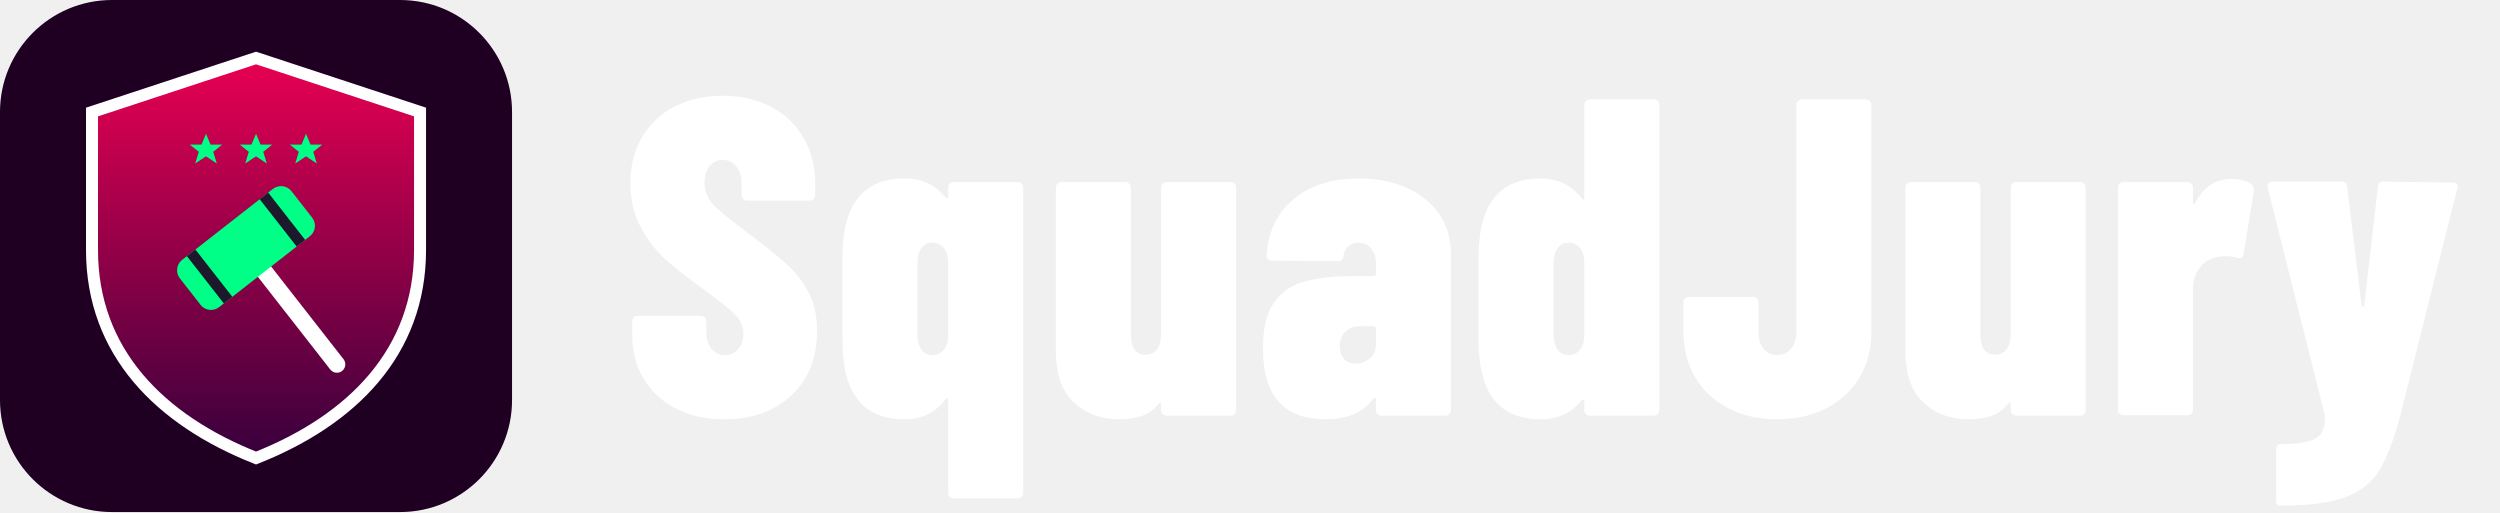
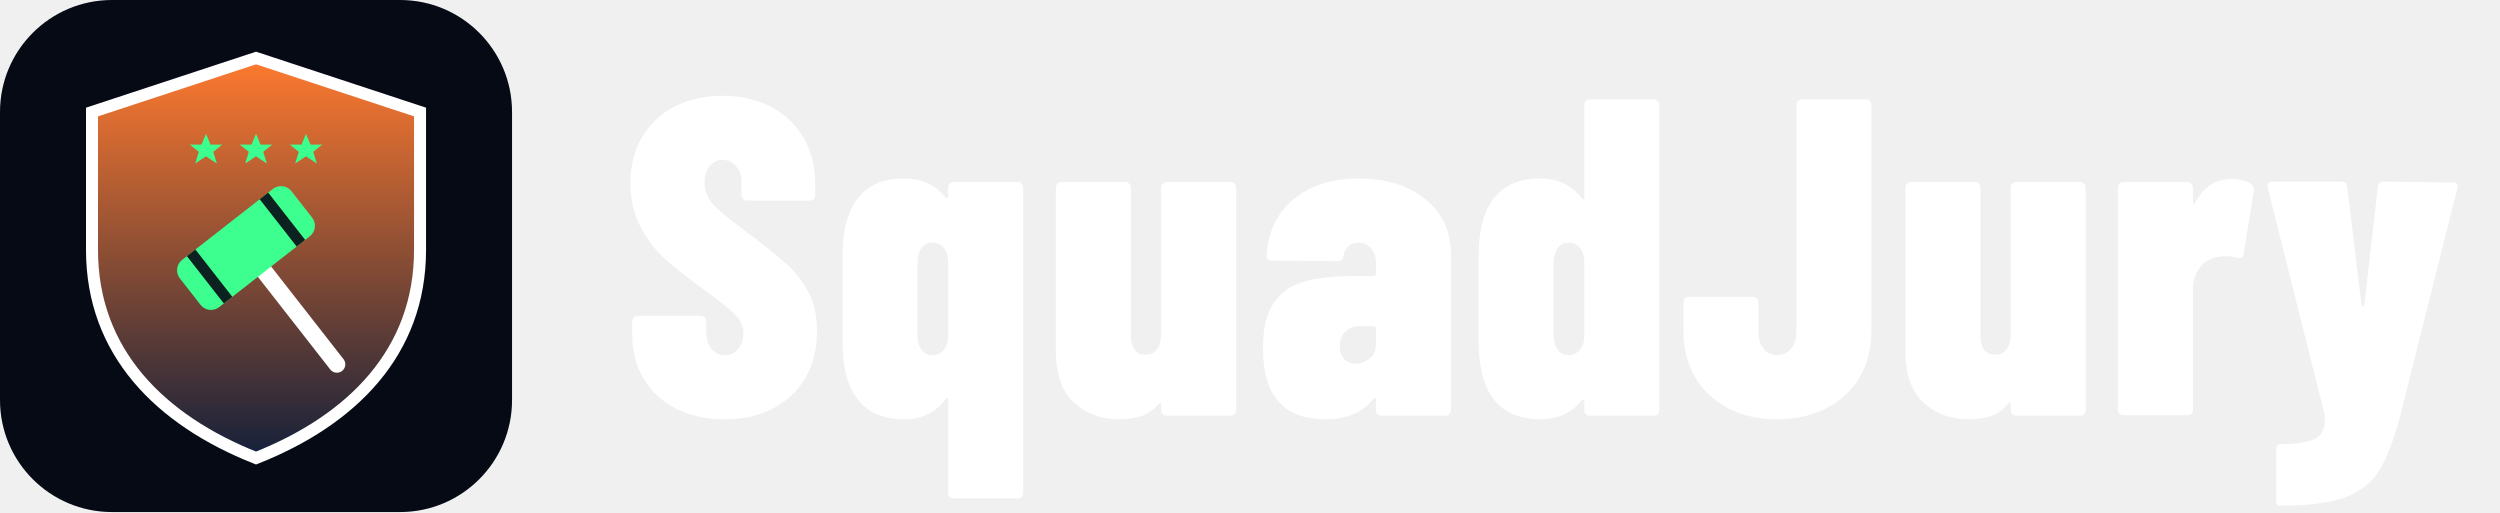
<svg xmlns="http://www.w3.org/2000/svg" viewBox="0 0 830 170" width="830" height="170">
  <svg x="0" y="0" width="170" height="170" viewBox="0 0 512 512">
    <defs>
      <linearGradient id="cr" x1="0" y1="0" x2="0" y2="1">
-         <stop offset="0" stop-color="#E90052" />
-         <stop offset="1" stop-color="#37003C" />
+         <stop offset="0" stop-color="#FF7A2F" />
+         <stop offset="1" stop-color="#14203A" />
      </linearGradient>
    </defs>
-     <rect width="512" height="512" rx="112" fill="#1F0022" />
+     <rect width="512" height="512" rx="112" fill="#060A14" />
    <path d="M256 58 L420 112 V250 C420 352 352 420 256 458 C160 420 92 352 92 250 V112 Z" fill="url(#cr)" stroke="#FFFFFF" stroke-width="12" />
-     <path transform="translate(206 150) scale(.9)" d="M0 -18 L5 -6 L18 -6 L8 2 L12 15 L0 7 L-12 15 L-8 2 L-18 -6 L-5 -6 Z" fill="#00FF87" />
-     <path transform="translate(256 150) scale(.9)" d="M0 -18 L5 -6 L18 -6 L8 2 L12 15 L0 7 L-12 15 L-8 2 L-18 -6 L-5 -6 Z" fill="#00FF87" />
-     <path transform="translate(306 150) scale(.9)" d="M0 -18 L5 -6 L18 -6 L8 2 L12 15 L0 7 L-12 15 L-8 2 L-18 -6 L-5 -6 Z" fill="#00FF87" />
+     <path transform="translate(206 150) scale(.9)" d="M0 -18 L5 -6 L18 -6 L8 2 L12 15 L0 7 L-12 15 L-8 2 L-18 -6 L-5 -6 Z" fill="#3CFF8F" />
+     <path transform="translate(256 150) scale(.9)" d="M0 -18 L5 -6 L18 -6 L8 2 L12 15 L0 7 L-12 15 L-8 2 L-18 -6 L-5 -6 Z" fill="#3CFF8F" />
+     <path transform="translate(306 150) scale(.9)" d="M0 -18 L5 -6 L18 -6 L8 2 L12 15 L0 7 L-12 15 L-8 2 L-18 -6 L-5 -6 Z" fill="#3CFF8F" />
    <g transform="translate(246 248) rotate(-38)">
      <rect x="-8.4" y="18.0" width="16.8" height="138.0" rx="8.4" fill="#FFFFFF" />
-       <rect x="-70.8" y="-30.0" width="141.6" height="60.0" rx="13.2" fill="#00FF87" />
-       <rect x="-51.6" y="-30.0" width="10.8" height="60.0" fill="#1F0022" opacity=".9" />
-       <rect x="40.8" y="-30.0" width="10.8" height="60.0" fill="#1F0022" opacity=".9" />
+       <rect x="-70.8" y="-30.0" width="141.6" height="60.0" rx="13.2" fill="#3CFF8F" />
+       <rect x="-51.6" y="-30.0" width="10.8" height="60.0" fill="#060A14" opacity=".9" />
+       <rect x="40.8" y="-30.0" width="10.8" height="60.0" fill="#060A14" opacity=".9" />
    </g>
  </svg>
  <g transform="translate(206 138)">
    <path d="M3.9 -26.7V-31.35Q3.9 -32.1 4.425 -32.625Q4.95 -33.15 5.7 -33.15H26.7Q27.45 -33.15 27.975 -32.625Q28.5 -32.1 28.5 -31.35V-27.9Q28.5 -24.3 30.225 -22.2Q31.95 -20.1 34.65 -20.1Q37.35 -20.1 39.075 -22.125Q40.8 -24.15 40.8 -27.3Q40.8 -30.75 38.1 -33.525Q35.4 -36.3 27.3 -42.15Q19.8 -47.55 15.0 -51.825Q10.2 -56.1 6.75 -62.475Q3.3 -68.85 3.3 -77.25Q3.3 -85.8 7.125 -92.4Q10.95 -99.0 17.925 -102.6Q24.9 -106.2 33.9 -106.2Q43.05 -106.2 50.025 -102.525Q57.0 -98.85 60.825 -92.175Q64.65 -85.5 64.65 -76.8V-73.2Q64.65 -72.45 64.125 -71.925Q63.6 -71.4 62.85 -71.4H42.0Q41.25 -71.4 40.725 -71.925Q40.2 -72.45 40.2 -73.2V-77.4Q40.2 -80.7 38.4 -82.8Q36.6 -84.9 33.9 -84.9Q31.2 -84.9 29.55 -82.8Q27.9 -80.7 27.9 -77.25Q27.9 -73.5 30.45 -70.5Q33.0 -67.5 40.8 -61.8Q50.25 -54.75 55.05 -50.4Q59.85 -46.05 62.55 -40.725Q65.25 -35.4 65.25 -28.2Q65.25 -14.7 56.775 -6.75Q48.3 1.2 34.5 1.2Q25.35 1.2 18.45 -2.325Q11.55 -5.85 7.725 -12.225Q3.9 -18.6 3.9 -26.7ZM110.6 -77.55H131.9Q132.65 -77.55 133.175 -77.025Q133.7 -76.5 133.7 -75.75V25.65Q133.7 26.4 133.175 26.925Q132.65 27.45 131.9 27.45H110.6Q109.85 27.45 109.325 26.925Q108.8 26.4 108.8 25.65V-5.25Q108.8 -5.7 108.5 -5.775Q108.2 -5.85 107.9 -5.4Q102.95 1.2 94.25 1.2Q73.7 1.2 73.7 -24.75V-52.8Q73.7 -78.75 94.25 -78.75Q102.95 -78.75 107.9 -72.45Q108.2 -72.15 108.5 -72.225Q108.8 -72.3 108.8 -72.75V-75.75Q108.8 -76.5 109.325 -77.025Q109.85 -77.55 110.6 -77.55ZM108.8 -26.7V-50.85Q108.8 -53.85 107.375 -55.65Q105.95 -57.45 103.55 -57.45Q101.3 -57.45 99.95 -55.65Q98.6 -53.85 98.6 -50.85V-26.7Q98.6 -23.7 99.95 -21.9Q101.3 -20.1 103.55 -20.1Q105.95 -20.1 107.375 -21.9Q108.8 -23.7 108.8 -26.7ZM181.3 -77.55H202.6Q203.35 -77.55 203.875 -77.025Q204.4 -76.5 204.4 -75.75V-1.8Q204.4 -1.05 203.875 -0.525Q203.35 0.0 202.6 0.0H181.3Q180.55 0.0 180.025 -0.525Q179.5 -1.05 179.5 -1.8V-3.75Q179.5 -4.2 179.2 -4.275Q178.9 -4.35 178.6 -3.9Q176.35 -1.05 173.125 0.075Q169.9 1.2 165.55 1.2Q156.55 1.2 150.55 -4.35Q144.55 -9.9 144.55 -21.45V-75.75Q144.55 -76.5 145.075 -77.025Q145.6 -77.55 146.35 -77.55H167.65Q168.4 -77.55 168.925 -77.025Q169.45 -76.5 169.45 -75.75V-27.0Q169.45 -20.25 174.25 -20.25Q176.8 -20.25 178.15 -22.05Q179.5 -23.85 179.5 -27.15V-75.75Q179.5 -76.5 180.025 -77.025Q180.55 -77.55 181.3 -77.55ZM275.7 -53.7V-1.8Q275.7 -1.05 275.175 -0.525Q274.65 0.0 273.9 0.0H252.6Q251.85 0.0 251.325 -0.525Q250.8 -1.05 250.8 -1.8V-5.4Q250.8 -5.85 250.5 -5.925Q250.2 -6.0 249.9 -5.55Q244.8 1.2 234.0 1.2Q213.3 1.2 213.3 -22.35Q213.3 -32.4 217.05 -37.65Q220.8 -42.9 227.325 -44.625Q233.85 -46.35 244.05 -46.35H250.05Q250.8 -46.35 250.8 -47.1V-50.7Q250.8 -53.7 249.15 -55.575Q247.5 -57.45 244.95 -57.45Q243.0 -57.45 241.725 -56.325Q240.45 -55.2 240.0 -53.1Q239.85 -51.3 238.2 -51.3L216.3 -51.45Q214.5 -51.45 214.5 -53.25Q215.25 -65.1 223.575 -71.925Q231.9 -78.75 244.95 -78.75Q258.75 -78.75 267.225 -71.85Q275.7 -64.95 275.7 -53.7ZM250.8 -23.4V-28.95Q250.8 -29.7 250.05 -29.7H245.55Q242.55 -29.7 240.675 -27.9Q238.8 -26.1 238.8 -23.1Q238.8 -20.25 240.3 -18.75Q241.8 -17.25 244.05 -17.25Q246.6 -17.25 248.7 -18.975Q250.8 -20.7 250.8 -23.4ZM321.8 -105.0H343.1Q343.85 -105.0 344.375 -104.475Q344.9 -103.95 344.9 -103.2V-1.8Q344.9 -1.05 344.375 -0.525Q343.85 0.0 343.1 0.0H321.8Q321.05 0.0 320.525 -0.525Q320.0 -1.05 320.0 -1.8V-4.8Q320.0 -5.25 319.7 -5.325Q319.4 -5.4 319.1 -5.1Q314.15 1.2 305.45 1.2Q284.9 1.2 284.9 -24.75V-52.8Q284.9 -78.75 305.45 -78.75Q314.15 -78.75 319.1 -72.15Q319.4 -71.7 319.7 -71.775Q320.0 -71.85 320.0 -72.3V-103.2Q320.0 -103.95 320.525 -104.475Q321.05 -105.0 321.8 -105.0ZM320.0 -26.7V-50.85Q320.0 -53.85 318.575 -55.65Q317.15 -57.45 314.75 -57.45Q312.5 -57.45 311.15 -55.65Q309.8 -53.85 309.8 -50.85V-26.7Q309.8 -23.7 311.15 -21.9Q312.5 -20.1 314.75 -20.1Q317.15 -20.1 318.575 -21.9Q320.0 -23.7 320.0 -26.7ZM352.9 -27.9V-37.65Q352.9 -38.4 353.425 -38.925Q353.95 -39.45 354.7 -39.45H376.0Q376.75 -39.45 377.275 -38.925Q377.8 -38.4 377.8 -37.65V-27.6Q377.8 -24.3 379.525 -22.2Q381.25 -20.1 383.95 -20.1Q386.8 -20.1 388.6 -22.2Q390.4 -24.3 390.4 -27.6V-103.2Q390.4 -103.95 390.925 -104.475Q391.45 -105.0 392.2 -105.0H413.5Q414.25 -105.0 414.775 -104.475Q415.3 -103.95 415.3 -103.2V-27.9Q415.3 -19.35 411.4 -12.75Q407.5 -6.15 400.375 -2.475Q393.25 1.2 383.95 1.2Q374.8 1.2 367.75 -2.475Q360.7 -6.15 356.8 -12.75Q352.9 -19.35 352.9 -27.9ZM463.35 -77.55H484.65Q485.4 -77.55 485.925 -77.025Q486.45 -76.5 486.45 -75.75V-1.8Q486.45 -1.05 485.925 -0.525Q485.4 0.0 484.65 0.0H463.35Q462.6 0.0 462.075 -0.525Q461.55 -1.05 461.55 -1.8V-3.75Q461.55 -4.2 461.25 -4.275Q460.95 -4.35 460.65 -3.9Q458.4 -1.05 455.175 0.075Q451.95 1.2 447.6 1.2Q438.6 1.2 432.6 -4.35Q426.6 -9.9 426.6 -21.45V-75.75Q426.6 -76.5 427.125 -77.025Q427.65 -77.55 428.4 -77.55H449.7Q450.45 -77.55 450.975 -77.025Q451.5 -76.5 451.5 -75.75V-27.0Q451.5 -20.25 456.3 -20.25Q458.85 -20.25 460.2 -22.05Q461.55 -23.85 461.55 -27.15V-75.75Q461.55 -76.5 462.075 -77.025Q462.6 -77.55 463.35 -77.55ZM541.4 -76.95Q542.45 -76.05 542.3 -74.7L538.85 -53.55Q538.7 -51.9 536.75 -52.35Q534.65 -52.95 533.0 -52.95Q530.45 -52.95 528.2 -52.05Q525.5 -51.15 523.775 -48.3Q522.05 -45.45 522.05 -42.0V-1.95Q522.05 -1.2 521.525 -0.675Q521.0 -0.15 520.25 -0.15H498.95Q498.2 -0.15 497.675 -0.675Q497.15 -1.2 497.15 -1.95V-75.75Q497.15 -76.5 497.675 -77.025Q498.2 -77.55 498.95 -77.55H520.25Q521.0 -77.55 521.525 -77.025Q522.05 -76.5 522.05 -75.75V-70.95Q522.05 -70.35 522.275 -70.275Q522.5 -70.2 522.8 -70.65Q526.85 -78.6 534.95 -78.6Q538.7 -78.6 541.4 -76.95ZM549.7 28.05V11.25Q549.7 9.45 551.05 9.45Q559.15 9.45 562.6 7.65Q566.05 5.85 565.9 0.45L565.75 -0.45L546.85 -75.75V-76.35Q546.85 -77.7 548.5 -77.7H571.45Q573.1 -77.7 573.25 -76.05L578.05 -36.6Q578.05 -36.15 578.5 -36.225Q578.95 -36.3 578.95 -36.75L583.45 -76.05Q583.6 -77.7 585.25 -77.7L608.2 -77.4Q610.3 -77.4 609.85 -75.45L590.5 1.5Q587.35 12.75 583.675 18.525Q580.0 24.3 572.65 27.075Q565.3 29.85 551.5 29.85H550.6Q549.7 29.85 549.7 28.05Z" fill="#FFFFFF" />
  </g>
</svg>
